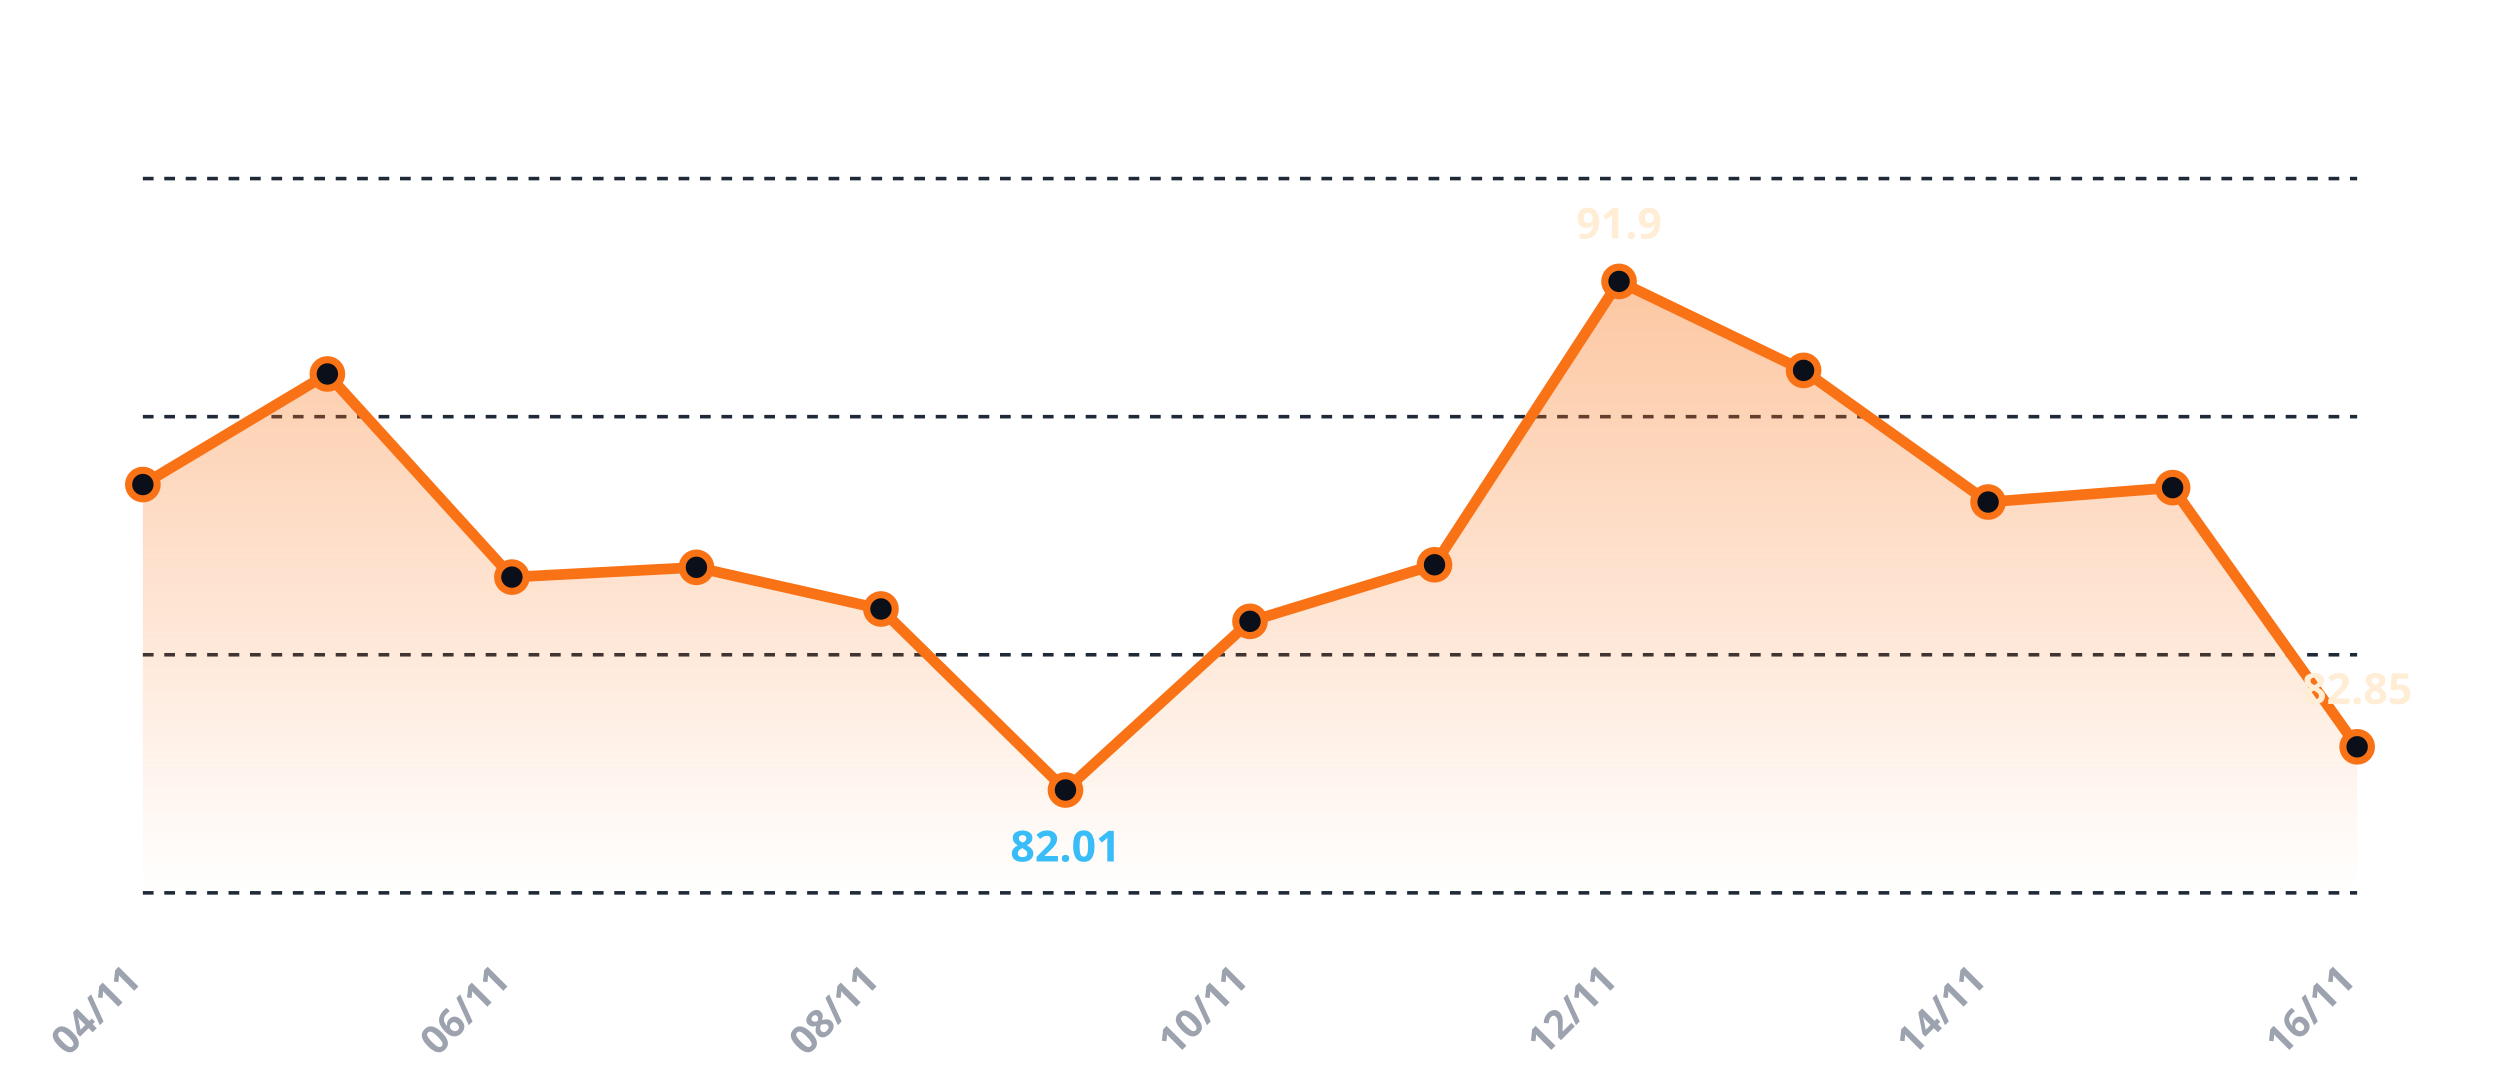
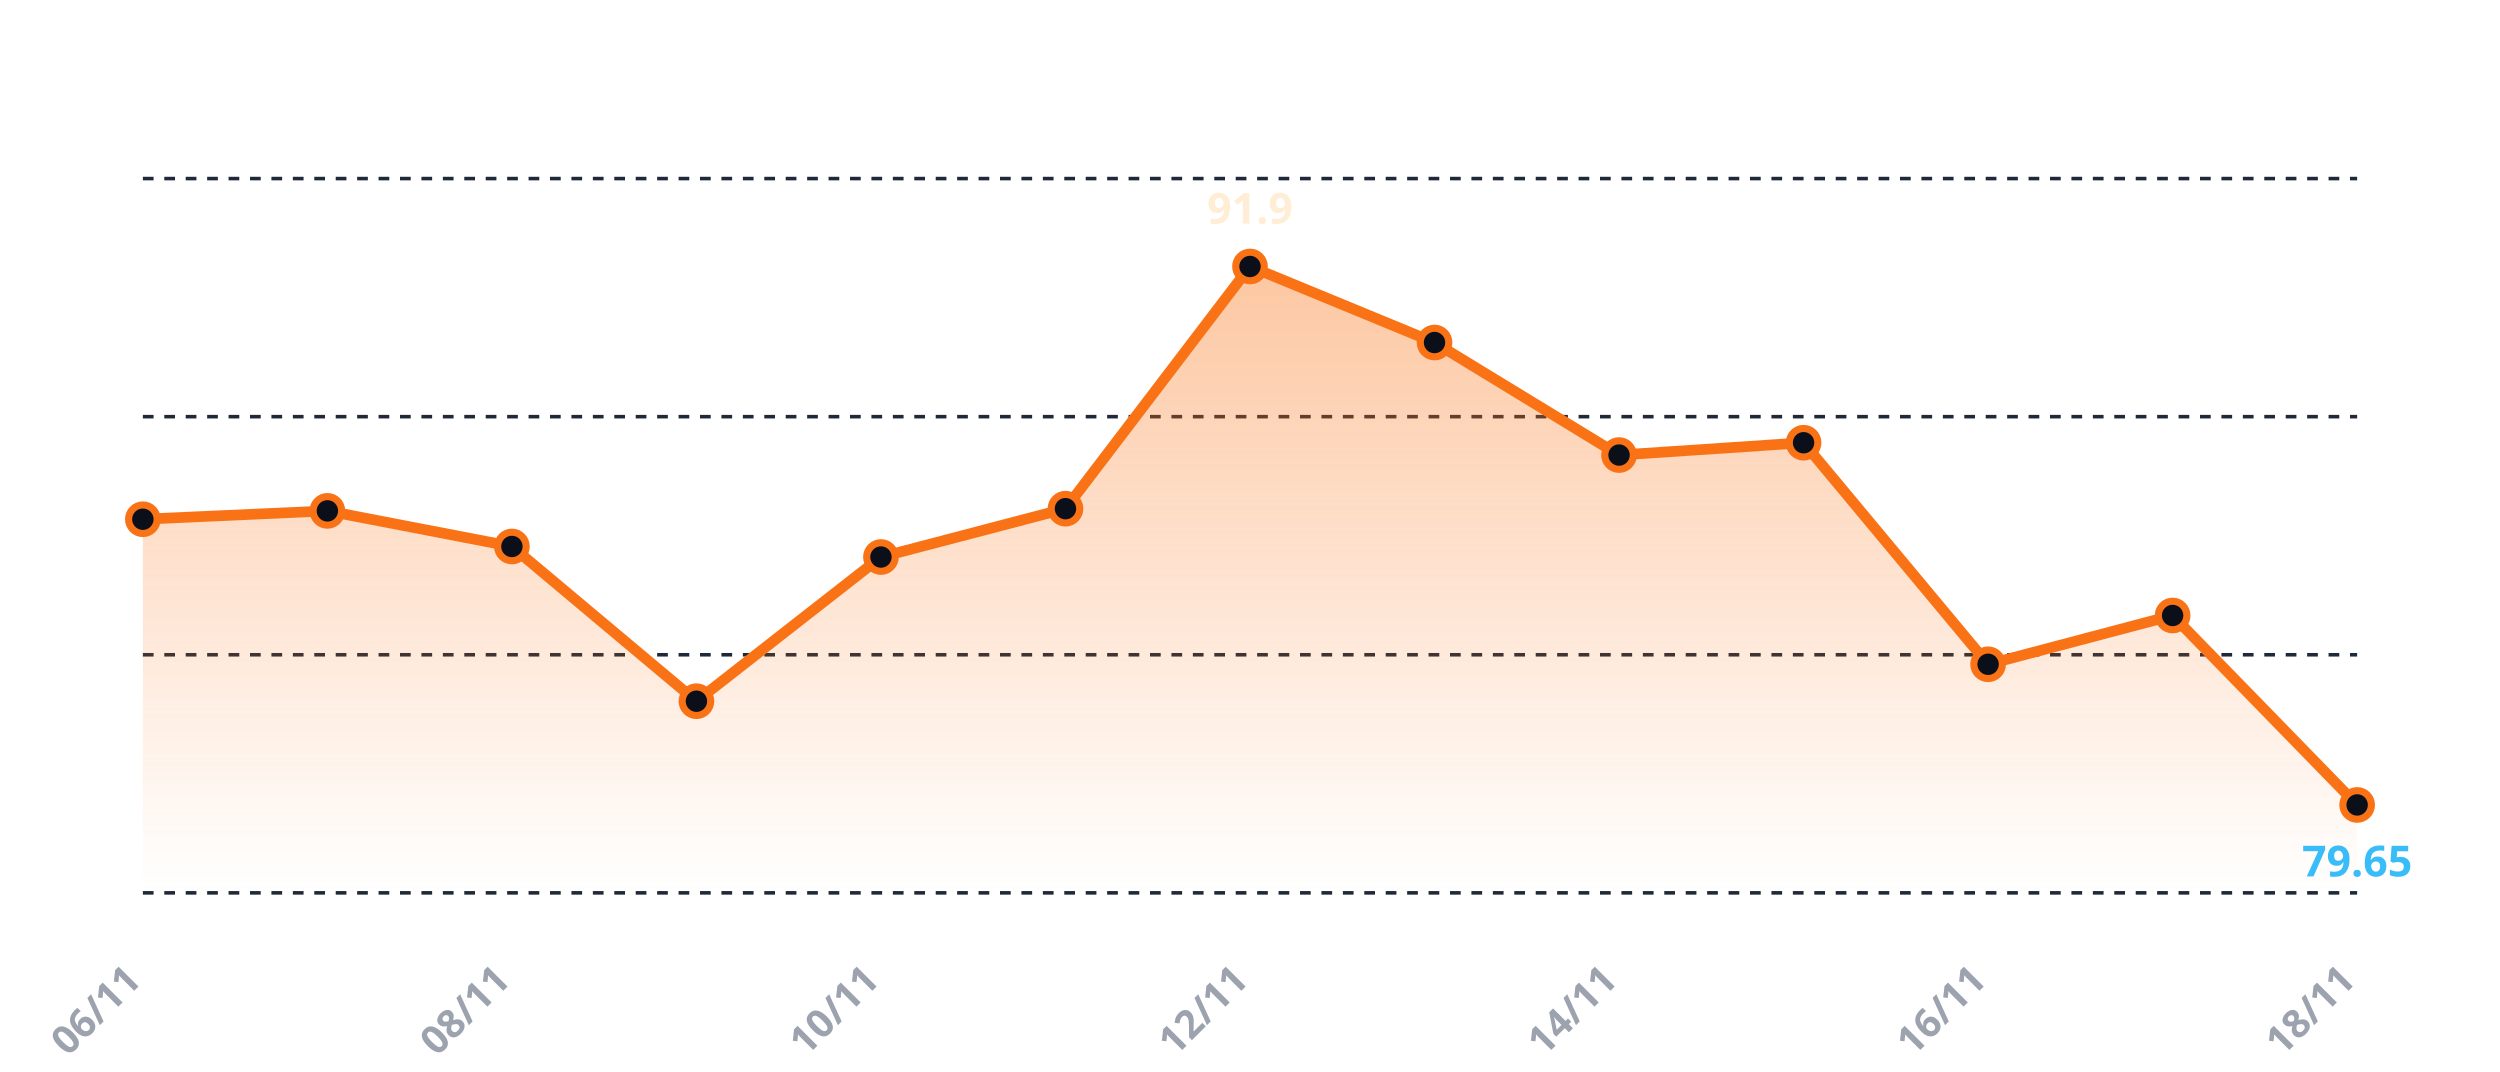
<svg xmlns="http://www.w3.org/2000/svg" viewBox="0 0 700 300" style="font-family: sans-serif; background-color: #0b0f19; border-radius: 8px;">
  <defs>
    <linearGradient id="gradGas" x1="0%" y1="0%" x2="0%" y2="100%">
      <stop offset="0%" style="stop-color:#f97316;stop-opacity:0.4" />
      <stop offset="100%" style="stop-color:#f97316;stop-opacity:0" />
    </linearGradient>
  </defs>
  <line x1="40" y1="250.0" x2="660" y2="250.0" stroke="#1f2937" stroke-dasharray="3,3" stroke-width="1" />
  <line x1="40" y1="183.333" x2="660" y2="183.333" stroke="#1f2937" stroke-dasharray="3,3" stroke-width="1" />
  <line x1="40" y1="116.667" x2="660" y2="116.667" stroke="#1f2937" stroke-dasharray="3,3" stroke-width="1" />
  <line x1="40" y1="50.0" x2="660" y2="50.0" stroke="#1f2937" stroke-dasharray="3,3" stroke-width="1" />
-   <text x="40.0" y="275" text-anchor="end" transform="rotate(-45, 40.0, 275)" font-size="11" font-weight="bold" fill="#9ca3af">04/11</text>
-   <text x="143.333" y="275" text-anchor="end" transform="rotate(-45, 143.3333, 275)" font-size="11" font-weight="bold" fill="#9ca3af">06/11</text>
-   <text x="246.667" y="275" text-anchor="end" transform="rotate(-45, 246.6667, 275)" font-size="11" font-weight="bold" fill="#9ca3af">08/11</text>
-   <text x="350.0" y="275" text-anchor="end" transform="rotate(-45, 350.0, 275)" font-size="11" font-weight="bold" fill="#9ca3af">10/11</text>
-   <text x="453.333" y="275" text-anchor="end" transform="rotate(-45, 453.3333, 275)" font-size="11" font-weight="bold" fill="#9ca3af">12/11</text>
-   <text x="556.667" y="275" text-anchor="end" transform="rotate(-45, 556.6667, 275)" font-size="11" font-weight="bold" fill="#9ca3af">14/11</text>
-   <text x="660.0" y="275" text-anchor="end" transform="rotate(-45, 660.0, 275)" font-size="11" font-weight="bold" fill="#9ca3af">16/11</text>
-   <polygon points="40.0,250 40.0,135.673 91.667,104.716 143.333,161.591 195.0,158.855 246.667,170.518 298.333,221.202 350.0,173.974 401.667,158.135 453.333,78.798 505.0,103.708 556.667,140.569 608.333,136.537 660.0,209.107 660.0,250" fill="url(#gradGas)" />
-   <polyline points="40.0,135.673 91.667,104.716 143.333,161.591 195.0,158.855 246.667,170.518 298.333,221.202 350.0,173.974 401.667,158.135 453.333,78.798 505.0,103.708 556.667,140.569 608.333,136.537 660.0,209.107" fill="none" stroke="#f97316" stroke-width="3" stroke-linecap="round" stroke-linejoin="round" />
-   <circle cx="40.0" cy="135.673" r="4" fill="#0b0f19" stroke="#f97316" stroke-width="2" />
-   <circle cx="91.667" cy="104.716" r="4" fill="#0b0f19" stroke="#f97316" stroke-width="2" />
-   <circle cx="143.333" cy="161.591" r="4" fill="#0b0f19" stroke="#f97316" stroke-width="2" />
-   <circle cx="195.0" cy="158.855" r="4" fill="#0b0f19" stroke="#f97316" stroke-width="2" />
-   <circle cx="246.667" cy="170.518" r="4" fill="#0b0f19" stroke="#f97316" stroke-width="2" />
-   <circle cx="298.333" cy="221.202" r="4" fill="#0b0f19" stroke="#f97316" stroke-width="2" />
-   <text x="298.333" y="241.202" text-anchor="middle" font-size="12" font-weight="bold" fill="#38bdf8">82.01</text>
-   <circle cx="350.0" cy="173.974" r="4" fill="#0b0f19" stroke="#f97316" stroke-width="2" />
-   <circle cx="401.667" cy="158.135" r="4" fill="#0b0f19" stroke="#f97316" stroke-width="2" />
-   <circle cx="453.333" cy="78.798" r="4" fill="#0b0f19" stroke="#f97316" stroke-width="2" />
-   <text x="453.333" y="66.798" text-anchor="middle" font-size="12" font-weight="bold" fill="#ffedd5">91.9</text>
-   <circle cx="505.0" cy="103.708" r="4" fill="#0b0f19" stroke="#f97316" stroke-width="2" />
-   <circle cx="556.667" cy="140.569" r="4" fill="#0b0f19" stroke="#f97316" stroke-width="2" />
-   <circle cx="608.333" cy="136.537" r="4" fill="#0b0f19" stroke="#f97316" stroke-width="2" />
-   <circle cx="660.0" cy="209.107" r="4" fill="#0b0f19" stroke="#f97316" stroke-width="2" />
-   <text x="660.0" y="197.107" text-anchor="middle" font-size="12" font-weight="bold" fill="#ffedd5">82.85</text>
+   <text x="40.0" y="275" text-anchor="end" transform="rotate(-45, 40.0, 275)" font-size="11" font-weight="bold" fill="#9ca3af">06/11</text>
+   <text x="143.333" y="275" text-anchor="end" transform="rotate(-45, 143.3333, 275)" font-size="11" font-weight="bold" fill="#9ca3af">08/11</text>
+   <text x="246.667" y="275" text-anchor="end" transform="rotate(-45, 246.6667, 275)" font-size="11" font-weight="bold" fill="#9ca3af">10/11</text>
+   <text x="350.0" y="275" text-anchor="end" transform="rotate(-45, 350.0, 275)" font-size="11" font-weight="bold" fill="#9ca3af">12/11</text>
+   <text x="453.333" y="275" text-anchor="end" transform="rotate(-45, 453.3333, 275)" font-size="11" font-weight="bold" fill="#9ca3af">14/11</text>
+   <text x="556.667" y="275" text-anchor="end" transform="rotate(-45, 556.6667, 275)" font-size="11" font-weight="bold" fill="#9ca3af">16/11</text>
+   <text x="660.0" y="275" text-anchor="end" transform="rotate(-45, 660.0, 275)" font-size="11" font-weight="bold" fill="#9ca3af">18/11</text>
+   <polygon points="40.0,250 40.0,145.385 91.667,143.046 143.333,153.015 195.0,196.338 246.667,155.969 298.333,142.431 350.0,74.615 401.667,95.908 453.333,127.415 505.0,123.969 556.667,186 608.333,172.338 660.0,225.385 660.0,250" fill="url(#gradGas)" />
+   <polyline points="40.0,145.385 91.667,143.046 143.333,153.015 195.0,196.338 246.667,155.969 298.333,142.431 350.0,74.615 401.667,95.908 453.333,127.415 505.0,123.969 556.667,186 608.333,172.338 660.0,225.385" fill="none" stroke="#f97316" stroke-width="3" stroke-linecap="round" stroke-linejoin="round" />
+   <circle cx="40.0" cy="145.385" r="4" fill="#0b0f19" stroke="#f97316" stroke-width="2" />
+   <circle cx="91.667" cy="143.046" r="4" fill="#0b0f19" stroke="#f97316" stroke-width="2" />
+   <circle cx="143.333" cy="153.015" r="4" fill="#0b0f19" stroke="#f97316" stroke-width="2" />
+   <circle cx="195.0" cy="196.338" r="4" fill="#0b0f19" stroke="#f97316" stroke-width="2" />
+   <circle cx="246.667" cy="155.969" r="4" fill="#0b0f19" stroke="#f97316" stroke-width="2" />
+   <circle cx="298.333" cy="142.431" r="4" fill="#0b0f19" stroke="#f97316" stroke-width="2" />
+   <circle cx="350.0" cy="74.615" r="4" fill="#0b0f19" stroke="#f97316" stroke-width="2" />
+   <text x="350.0" y="62.615" text-anchor="middle" font-size="12" font-weight="bold" fill="#ffedd5">91.9</text>
+   <circle cx="401.667" cy="95.908" r="4" fill="#0b0f19" stroke="#f97316" stroke-width="2" />
+   <circle cx="453.333" cy="127.415" r="4" fill="#0b0f19" stroke="#f97316" stroke-width="2" />
+   <circle cx="505.0" cy="123.969" r="4" fill="#0b0f19" stroke="#f97316" stroke-width="2" />
+   <circle cx="556.667" cy="186" r="4" fill="#0b0f19" stroke="#f97316" stroke-width="2" />
+   <circle cx="608.333" cy="172.338" r="4" fill="#0b0f19" stroke="#f97316" stroke-width="2" />
+   <circle cx="660.0" cy="225.385" r="4" fill="#0b0f19" stroke="#f97316" stroke-width="2" />
+   <text x="660.0" y="245.385" text-anchor="middle" font-size="12" font-weight="bold" fill="#38bdf8">79.65</text>
</svg>
